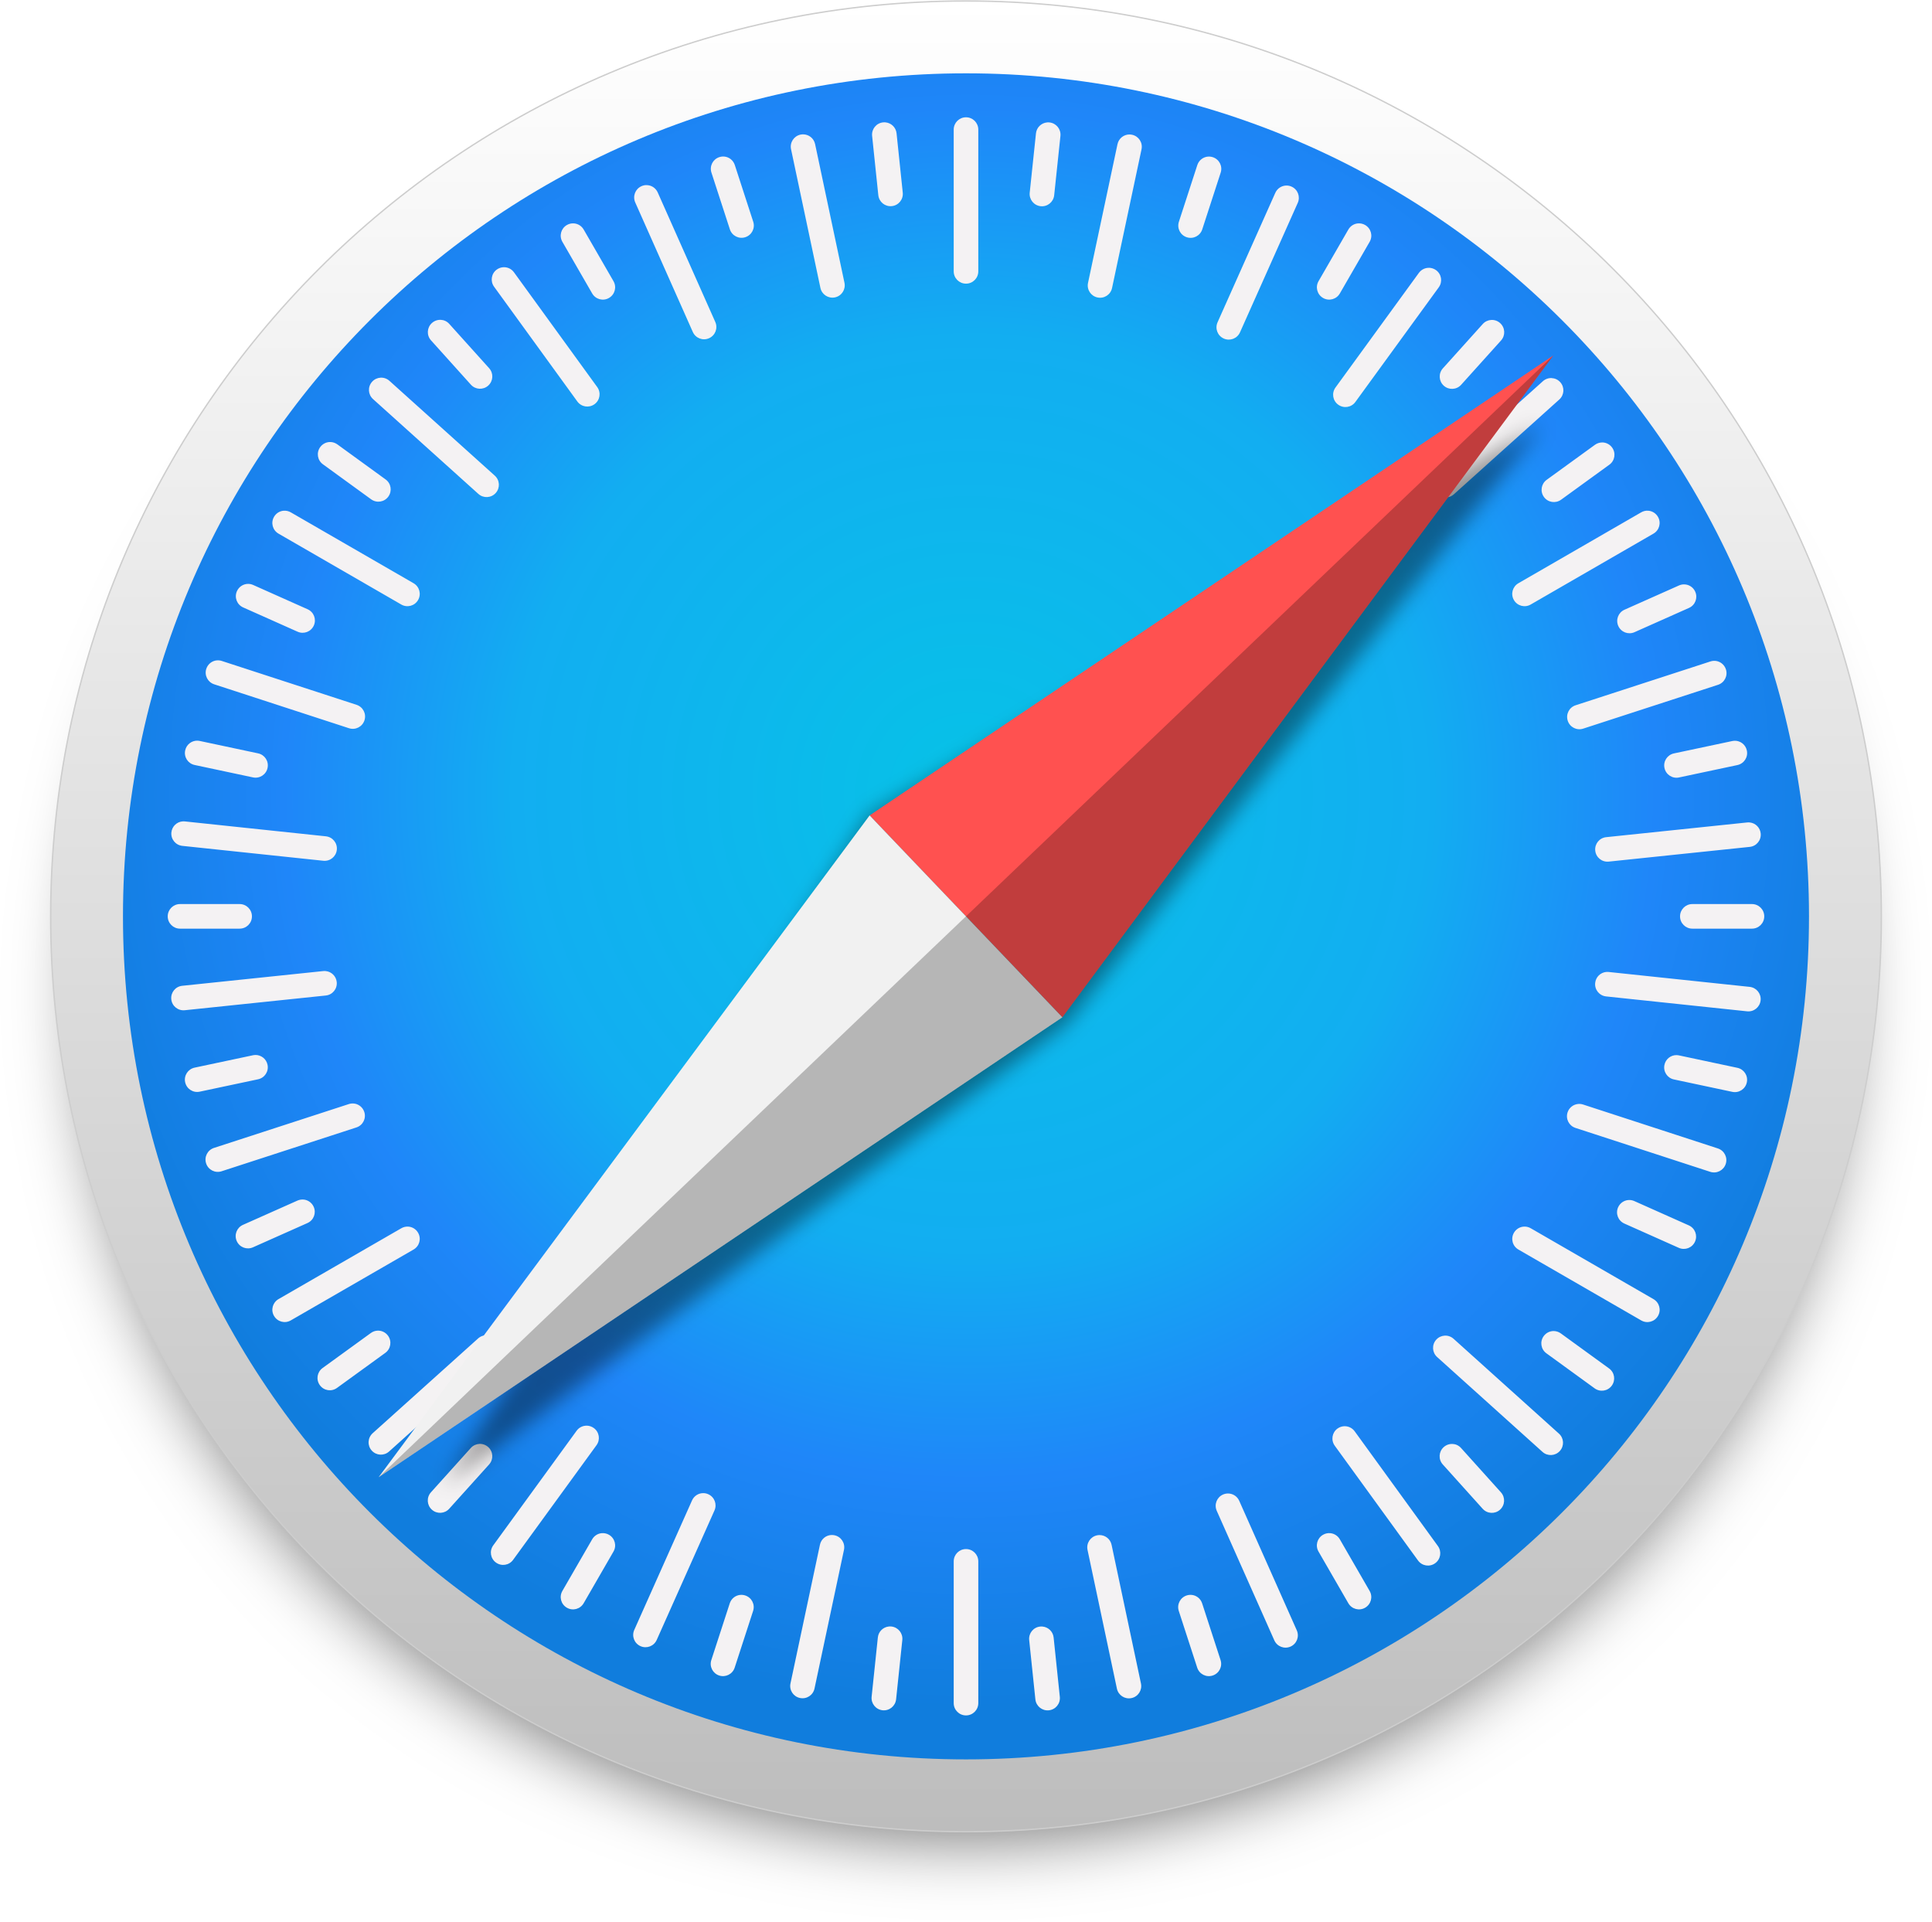
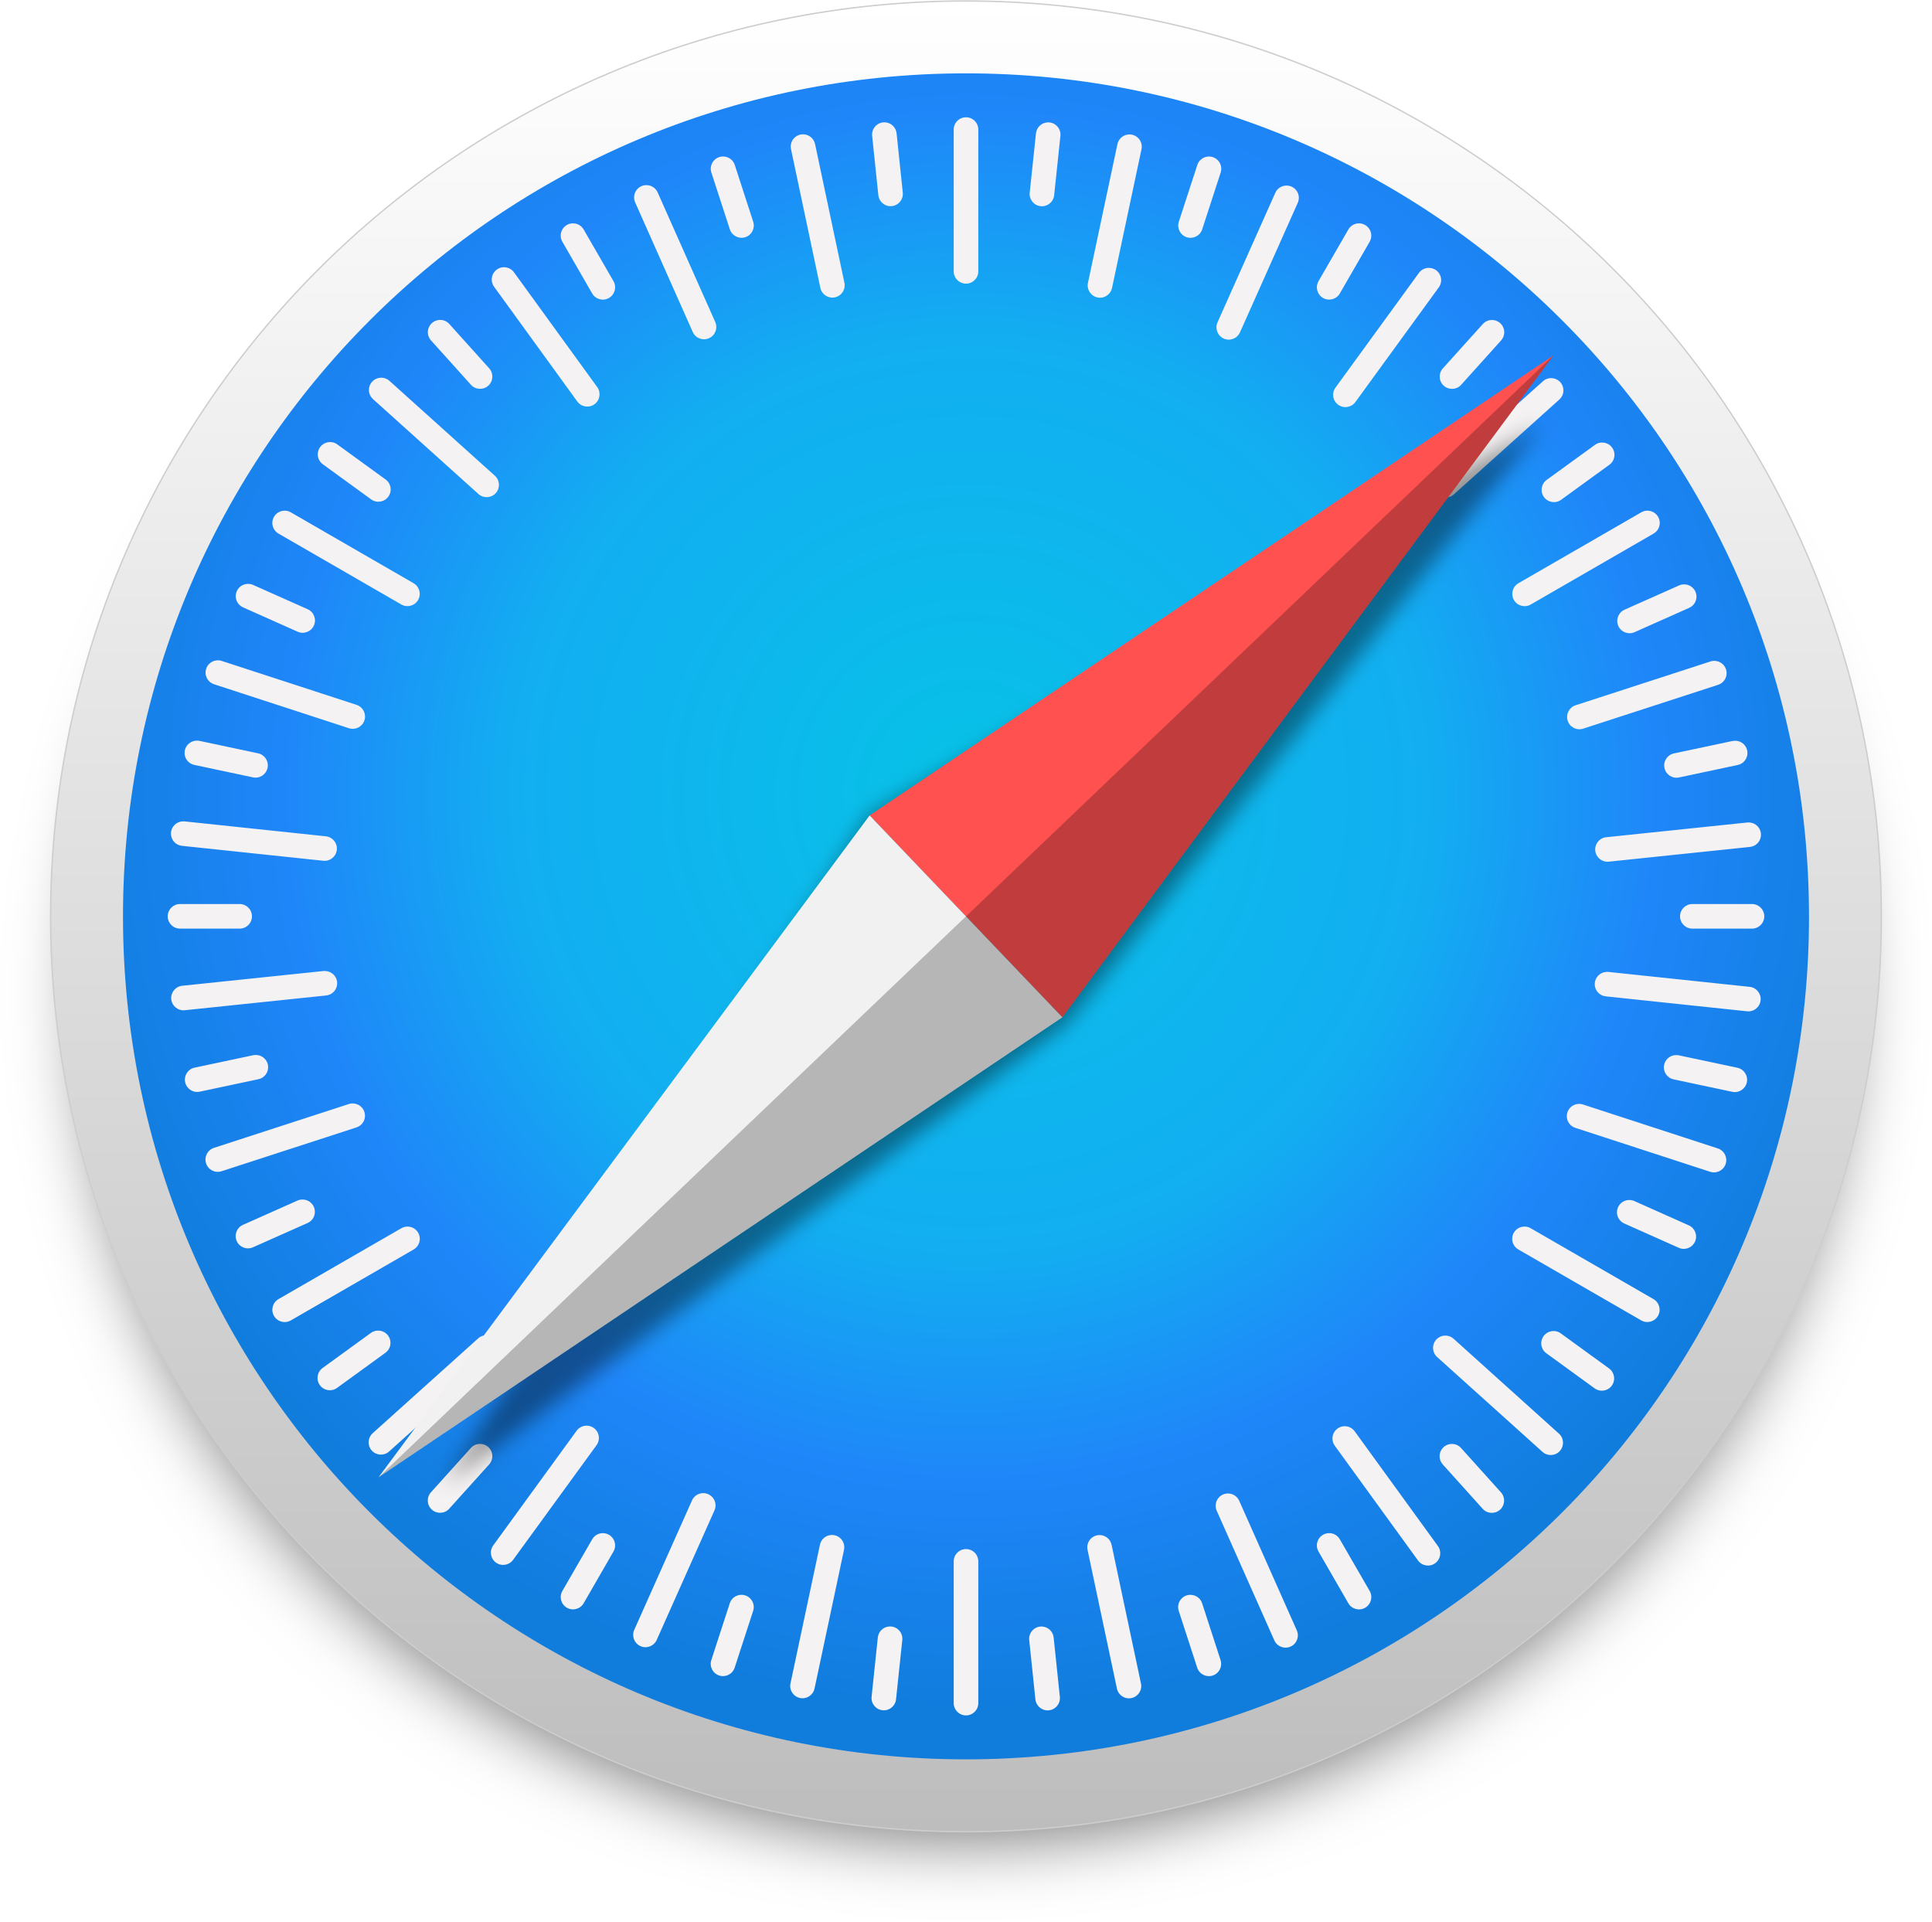
- <svg xmlns="http://www.w3.org/2000/svg" xmlns:xlink="http://www.w3.org/1999/xlink" viewBox="0 0 66.166 65.804">
+ <svg xmlns="http://www.w3.org/2000/svg" xmlns:xlink="http://www.w3.org/1999/xlink" aria-hidden="true" viewBox="0 0 66.166 65.804" role="img" focusable="false">
  <defs>
    <linearGradient id="b">
      <stop offset="0" stop-color="#06c2e7" />
      <stop offset=".25" stop-color="#0db8ec" />
      <stop offset=".5" stop-color="#12aef1" />
      <stop offset=".75" stop-color="#1f86f9" />
      <stop offset="1" stop-color="#107ddd" />
    </linearGradient>
    <linearGradient id="a">
      <stop offset="0" stop-color="#bdbdbd" />
      <stop offset="1" stop-color="#fff" />
    </linearGradient>
-     <linearGradient xlink:href="#a" id="d" x1="412.975" x2="412.975" y1="237.608" y2="59.392" gradientTransform="translate(206.7902 159.7726) scale(.35154)" gradientUnits="userSpaceOnUse" />
+     <linearGradient xlink:href="#a" id="d" x1="412.975" x2="412.975" y1="237.608" y2="59.392" gradientTransform="translate(206.79 159.773)scale(.35154)" gradientUnits="userSpaceOnUse" />
    <filter id="f" width="1.042" height="1.045" x="-.021" y="-.022" color-interpolation-filters="sRGB">
      <feGaussianBlur stdDeviation=".958" />
    </filter>
    <filter id="c" width="1.096" height="1.096" x="-.048" y="-.048" color-interpolation-filters="sRGB">
      <feGaussianBlur stdDeviation="3.564" />
    </filter>
-     <radialGradient xlink:href="#b" id="e" cx="413.061" cy="136.818" r="82.125" fx="413.061" fy="136.818" gradientTransform="translate(194.5447 155.5804) scale(.38143)" gradientUnits="userSpaceOnUse" />
+     <radialGradient xlink:href="#b" id="e" cx="413.061" cy="136.818" r="82.125" fx="413.061" fy="136.818" gradientTransform="translate(194.545 155.58)scale(.38143)" gradientUnits="userSpaceOnUse" />
  </defs>
-   <path d="M502.083 148.5a89.108 89.108 0 0 1-89.108 89.108A89.108 89.108 0 0 1 323.867 148.5 89.108 89.108 0 0 1 412.975 59.392 89.108 89.108 0 0 1 502.083 148.5Z" filter="url(#c)" opacity=".53" paint-order="markers stroke fill" transform="matrix(.33865 0 0 .3261 -106.7696 -14.47833)" />
-   <path fill="url(#d)" stroke="#cdcdcd" stroke-linecap="round" stroke-linejoin="round" stroke-width=".093" d="M383.294 211.977a31.325 31.325 0 0 1-31.325 31.325 31.325 31.325 0 0 1-31.325-31.325 31.325 31.325 0 0 1 31.325-31.325 31.325 31.325 0 0 1 31.325 31.325z" paint-order="markers stroke fill" transform="translate(-318.8856 -180.595)" />
-   <path fill="url(#e)" d="M380.839 211.977a28.871 28.871 0 0 1-28.871 28.871 28.871 28.871 0 0 1-28.871-28.871 28.871 28.871 0 0 1 28.871-28.871 28.871 28.871 0 0 1 28.871 28.871z" paint-order="markers stroke fill" transform="translate(-318.8856 -180.595)" />
-   <path fill="#f4f2f3" d="M33.083 4.017c-.233 0-.421.188-.421.421V9.293c0 .233.188.421.421.421.233 0 .421-.188.421-.421V4.438c0-.233-.188-.421-.421-.421zm-2.754.174c-.028-.003-.057-.003-.086 0-.232.024-.399.23-.375.462l.212 2.031c.024.232.23.399.462.375.232-.024.399-.23.375-.462l-.212-2.031c-.021-.203-.182-.356-.377-.375zm5.527.002c-.195.019-.356.172-.377.375l-.214 2.031c-.024.232.143.438.375.463.232.024.438-.143.463-.375l.214-2.031c.024-.232-.143-.438-.375-.463-.029-.003-.058-.003-.085-.001zm-8.355.408c-.028 0-.057.003-.085.009-.228.048-.373.271-.325.499l1.006 4.75c.048.228.271.373.499.325.228-.048.373-.271.325-.499l-1.006-4.75c-.042-.2-.218-.335-.414-.334zm11.184.004c-.196-.002-.372.134-.414.334l-1.009 4.749c-.049.228.096.451.324.499.228.049.451-.096.499-.324l1.009-4.749c.049-.228-.096-.451-.324-.499-.029-.006-.057-.009-.085-.009zM24.801 5.362c-.054-.005-.111.001-.166.019-.222.072-.342.308-.27.53l.631 1.942c.072.222.309.342.53.27.222-.072.342-.309.27-.53l-.631-1.942c-.054-.166-.201-.276-.364-.29zm16.568.001c-.163.014-.31.123-.364.29l-.631 1.942c-.072.222.048.458.27.53.222.072.458-.048.53-.27l.631-1.942c.072-.222-.048-.458-.27-.53-.055-.018-.112-.024-.166-.019zm-19.237.976c-.055.001-.11.013-.163.037-.213.095-.308.342-.214.556l1.972 4.437c.095.213.342.308.556.214.213-.095.309-.342.214-.556l-1.972-4.437c-.071-.16-.228-.254-.392-.25zm21.937.015c-.164-.003-.321.09-.393.25l-1.978 4.434c-.095.213-0.0.461.213.556.213.095.461 0.0.556-.213L44.445 6.947c.095-.213 0-.461-.213-.556-.053-.024-.109-.036-.163-.037zM19.654 7.65c-.081-.006-.164.012-.24.056-.202.117-.271.373-.154.575l1.021 1.769c.117.202.373.271.575.154.202-.117.271-.373.154-.575L19.989 7.86c-.073-.126-.2-.2-.335-.21zm26.859 0c-.135.009-.262.084-.335.21l-1.021 1.769c-.117.202-.048.458.154.575.202.117.458.048.575-.154l1.021-1.769c.117-.202.048-.458-.154-.575-.076-.044-.159-.061-.24-.056zM17.247 9.151c-.081.003-.162.029-.233.08-.189.137-.23.399-.093.588l2.851 3.93c.137.189.399.23.588.094.189-.137.23-.399.093-.588l-2.851-3.93c-.086-.118-.22-.178-.355-.174zm31.701.021c-.135-.005-.269.056-.355.173l-2.856 3.926c-.137.189-.096.451.093.588.189.137.451.096.588-.093l2.856-3.926c.137-.189.096-.451-.093-.588-.071-.051-.152-.078-.233-.081zm-33.852 1.782c-.107-.006-.217.03-.304.108-.173.156-.187.421-.031.594l1.366 1.518c.156.173.421.187.594.031.173-.156.187-.421.031-.595l-1.366-1.518c-.078-.087-.183-.134-.291-.139zm35.976.003c-.107.006-.213.052-.291.139l-1.366 1.518c-.156.173-.142.439.031.595.173.156.438.142.594-.031l1.367-1.518c.156-.173.142-.439-.031-.595-.087-.078-.196-.114-.304-.108zm-38.037 1.977c-.107.006-.213.052-.291.139-.156.173-.142.438.031.594l3.608 3.248c.173.156.438.142.594-.031.156-.173.142-.438-.031-.594l-3.609-3.248c-.087-.078-.196-.114-.304-.108zm40.108.014c-.107-.006-.217.03-.304.108l-3.611 3.246c-.173.156-.188.421-.032.594.156.173.421.188.595.032l3.611-3.246c.173-.156.188-.421.032-.594-.078-.087-.183-.134-.291-.139zm-41.822 2.19c-.135-.005-.269.056-.355.174-.137.189-.096.451.093.588l1.652 1.2c.189.137.451.096.588-.093.137-.189.096-.451-.093-.588l-1.652-1.2c-.071-.051-.152-.078-.233-.081zm43.535.015c-.081.003-.162.029-.233.08l-1.653 1.199c-.189.137-.231.399-.094.588.137.189.399.23.588.093l1.653-1.199c.189-.137.23-.399.093-.588-.086-.118-.22-.178-.355-.174zM9.719 17.49c-.135.009-.262.084-.335.21-.117.202-.048.458.154.575l4.205 2.428c.202.117.458.048.575-.154.117-.202.048-.458-.154-.575l-4.205-2.428c-.076-.044-.159-.061-.24-.056zm46.727 0c-.081-.006-.164.012-.24.056l-4.205 2.428c-.202.117-.271.373-.154.575.117.202.373.271.575.154l4.205-2.428c.202-.117.271-.373.154-.575-.073-.126-.2-.2-.335-.21zm-47.939 2.506c-.164-.004-.321.09-.393.25-.095.213-0.0.461.213.556l1.865.832c.213.095.461 0.0.556-.213.095-.213-0-.461-.213-.556l-1.865-.832c-.053-.024-.109-.036-.163-.037zm49.158.017c-.055.001-.11.013-.164.037l-1.866.831c-.213.095-.308.343-.213.556.095.213.343.308.556.213l1.866-.831c.213-.095.308-.343.213-.556-.071-.16-.228-.253-.392-.25zM7.429 22.615c-.163.014-.31.123-.364.289-.072.222.048.458.27.531l4.616 1.504c.222.072.458-.048.531-.27.072-.222-.048-.458-.27-.531L7.595 22.635c-.055-.018-.112-.024-.166-.019zm51.315.018c-.054-.005-.111.001-.166.019l-4.617 1.501c-.222.072-.342.309-.27.53.072.222.309.342.53.27l4.617-1.501c.222-.072.342-.309.27-.53-.054-.166-.201-.276-.364-.29zM6.756 25.365c-.196-.002-.372.134-.414.334-.049.228.096.451.324.499l1.998.425c.228.049.451-.096.499-.324.049-.228-.096-.451-.324-.499l-1.998-.425c-.029-.006-.057-.009-.085-.009zm52.655.004c-.028 0-.056.004-.085.009l-1.998.424c-.228.049-.373.271-.324.499.049.228.271.373.499.324l1.998-.424c.228-.049.373-.271.324-.499-.042-.2-.218-.335-.414-.334zM6.247 28.13c-.195.019-.356.172-.377.375-.025.232.142.438.374.463l4.828.51c.232.025.438-.142.463-.374.025-.232-.142-.438-.374-.463l-4.828-.51c-.029-.003-.058-.003-.085-0zm53.676.036c-.028-.003-.057-.003-.086 0l-4.829.504c-.232.024-.399.23-.375.462.024.232.23.399.462.375l4.829-.504c.232-.024.399-.23.375-.462-.021-.203-.182-.356-.377-.375zM6.165 30.961c-.233 0-.421.188-.421.421 0 .233.188.421.421.421h2.042c.233 0 .421-.188.421-.421 0-.233-.188-.421-.421-.421zm51.793 0c-.233 0-.421.188-.421.421 0.0.233.188.421.421.421h2.042c.233 0 .421-.188.421-.421 0-.233-.188-.421-.421-.421zM11.155 33.256c-.028-.003-.056-.003-.085 0l-4.829.504c-.232.024-.399.23-.375.462.024.232.23.399.462.375l4.829-.504c.232-.024.399-.23.375-.462-.021-.203-.182-.356-.377-.375zm43.853.03c-.195.019-.356.172-.377.375-.025.232.142.438.374.463l4.828.51c.232.025.438-.143.463-.374.025-.232-.143-.438-.374-.463l-4.828-.51c-.029-.003-.058-.003-.086-0zm-46.26 2.844c-.028 0-.057.003-.085.009l-1.998.424c-.228.049-.373.271-.324.499.049.228.271.373.499.324l1.998-.424c.228-.049.373-.271.324-.499-.042-.2-.218-.335-.414-.334zm48.669.004c-.196-.002-.372.134-.414.334-.049.228.096.451.324.499l1.998.425c.228.049.451-.096.499-.324.049-.228-.096-.451-.324-.499l-1.998-.425c-.029-.006-.057-.009-.085-.009zm-45.305 1.658c-.054-.005-.111.001-.166.019L7.329 39.312c-.222.072-.342.309-.27.53.072.222.309.342.53.27l4.617-1.501c.222-.072.342-.309.27-.53-.054-.166-.201-.276-.364-.29zm41.937.015c-.163.014-.31.123-.364.289-.072.222.048.458.27.531l4.616 1.504c.222.072.458-.048.531-.27.072-.222-.048-.458-.27-.531l-4.616-1.504c-.055-.018-.112-.024-.166-.019zm-43.699 3.273c-.055.001-.11.013-.163.036l-1.866.831c-.213.095-.308.343-.213.556.095.213.343.308.556.213l1.866-.831c.213-.095.308-.343.213-.556-.071-.16-.228-.253-.392-.25zm45.459.016c-.164-.004-.321.09-.393.25-.095.213-0.0.461.213.556l1.865.832c.213.095.461 0.0.556-.213.095-.213 0-.461-.213-.556l-1.865-.832c-.053-.024-.109-.036-.163-.037zm-41.826.912c-.081-.006-.164.012-.24.056L9.538 44.49c-.202.117-.271.373-.154.575.117.202.373.271.575.154l4.205-2.427c.202-.117.271-.373.154-.575-.073-.126-.2-.2-.335-.21zm38.2 0c-.135.009-.262.084-.335.21-.117.202-.048.459.154.575l4.205 2.427c.202.117.459.048.575-.154.117-.202.048-.458-.154-.575l-4.205-2.428c-.076-.044-.159-.061-.24-.056zm-39.249 3.562c-.081.003-.162.029-.233.081l-1.653 1.199c-.189.137-.231.399-.094.588.137.189.399.231.588.093l1.653-1.199c.189-.137.231-.399.094-.588-.086-.118-.22-.179-.355-.174zm40.288.014c-.135-.005-.269.056-.355.174-.137.189-.096.451.093.588l1.652 1.2c.189.137.451.096.588-.093.137-.189.096-.451-.093-.588l-1.652-1.2c-.071-.051-.152-.078-.233-.081zm-36.544.145c-.107-.006-.217.03-.304.108l-3.611 3.246c-.173.156-.188.421-.032.594.156.173.421.188.594.032l3.611-3.246c.173-.156.188-.421.032-.594-.078-.087-.183-.134-.291-.139zm32.8.012c-.107.006-.213.052-.291.139-.156.173-.142.438.031.594l3.608 3.248c.173.156.439.142.595-.031.156-.173.142-.438-.031-.594l-3.609-3.248c-.087-.078-.196-.114-.304-.108zm-29.375 3.084c-.135-.005-.27.055-.355.173l-2.856 3.926c-.137.189-.096.451.093.588.189.137.451.096.588-.093l2.856-3.926c.137-.189.096-.451-.093-.588-.071-.051-.152-.078-.233-.081zm25.936.018c-.081.003-.162.029-.233.08-.189.137-.23.399-.094.588l2.851 3.93c.137.189.399.231.588.094.189-.137.23-.399.094-.588l-2.851-3.93c-.086-.118-.22-.178-.355-.174zm-29.623.606c-.107.006-.213.052-.291.139l-1.366 1.518c-.156.173-.142.439.031.595.173.156.438.142.594-.031l1.367-1.518c.156-.173.142-.439-.031-.595-.087-.078-.196-.114-.304-.108zm33.331.002c-.107-.006-.217.03-.304.108-.173.156-.187.421-.031.594l1.366 1.518c.156.173.421.187.594.031.173-.156.187-.421.031-.595l-1.366-1.518c-.078-.087-.183-.134-.291-.139zm-25.655 1.684c-.164-.004-.321.09-.392.25l-1.978 4.434c-.095.213-0.0.461.213.556.213.095.461 0.0.556-.213l1.978-4.434c.095-.213 0-.461-.213-.556-.053-.024-.109-.036-.163-.037zm17.956.012c-.055.001-.11.013-.164.036-.213.095-.308.342-.214.556l1.972 4.437c.095.213.343.308.556.214.213-.095.308-.342.214-.556l-1.972-4.437c-.071-.16-.228-.253-.392-.25zM20.616 52.505c-.135.009-.262.084-.335.21l-1.021 1.769c-.117.202-.048.458.154.575.202.117.458.048.575-.154l1.021-1.769c.117-.202.048-.458-.154-.575-.076-.044-.159-.061-.24-.056zm24.934 0c-.081-.006-.164.012-.24.056-.202.117-.271.373-.154.575l1.021 1.769c.117.202.373.271.575.154.202-.117.271-.373.154-.575l-1.021-1.769c-.073-.126-.2-.2-.335-.21zm-17.055.063c-.196-.002-.372.134-.414.334l-1.009 4.749c-.049.228.096.451.324.499.228.049.451-.096.499-.324l1.009-4.749c.049-.228-.096-.451-.324-.499-.029-.006-.057-.009-.085-.009zm9.16.003c-.028 0-.056.003-.085.009-.228.048-.373.271-.325.499l1.006 4.75c.048.228.271.373.499.325.228-.048.373-.271.325-.499l-1.006-4.75c-.042-.2-.218-.335-.414-.334zm-4.572.479c-.233 0-.421.188-.421.421v4.855c0 .233.188.421.421.421.233 0 .421-.188.421-.421v-4.855c0-.233-.188-.421-.421-.421zm-7.727 1.569c-.163.014-.31.123-.364.29l-.631 1.942c-.072.222.048.458.27.53.222.072.458-.049.53-.27l.631-1.942c.072-.222-.048-.458-.27-.53-.055-.018-.112-.024-.166-.019zm15.45.001c-.054-.005-.111.001-.166.019-.222.072-.342.309-.27.53l.631 1.942c.072.222.309.342.53.27.222-.072.342-.308.27-.53l-.631-1.942c-.054-.166-.201-.276-.364-.29zm-10.365 1.082c-.195.019-.356.172-.377.375l-.213 2.031c-.024.232.143.438.375.463.232.024.438-.143.463-.375l.213-2.031c.024-.232-.143-.438-.375-.463-.029-.003-.058-.003-.085-0zm5.267.002c-.028-.003-.057-.003-.086 0-.232.024-.399.23-.375.462l.212 2.031c.024.232.23.399.462.375.232-.024.399-.23.375-.462l-.212-2.031c-.021-.203-.182-.356-.377-.375z" paint-order="markers stroke fill" />
-   <path d="m469.096 100.607-65.51 38.061-41.42 65.207 60.594-44.881z" filter="url(#f)" opacity=".409" paint-order="markers stroke fill" transform="translate(-112.0954 -20.8224) scale(.35154)" />
-   <path fill="#ff5150" d="m36.383 34.838-6.601-6.913 23.416-15.752z" paint-order="markers stroke fill" />
-   <path fill="#f1f1f1" d="m36.383 34.838-6.601-6.913-16.815 22.665z" paint-order="markers stroke fill" />
-   <path d="m12.967 50.59 23.416-15.752 16.815-22.665z" opacity=".243" />
+   <path d="M502.083 148.5a89.11 89.11 0 0 1-89.108 89.108 89.11 89.11 0 0 1-89.108-89.108 89.11 89.11 0 0 1 89.108-89.108 89.11 89.11 0 0 1 89.108 89.108" filter="url(#c)" opacity=".53" paint-order="markers stroke fill" transform="matrix(.33865 0 0 .3261 -106.77 -14.478)" />
+   <path fill="url(#d)" stroke="#cdcdcd" stroke-linecap="round" stroke-linejoin="round" stroke-width=".093" d="M383.294 211.977a31.325 31.325 0 0 1-31.325 31.325 31.325 31.325 0 0 1-31.326-31.325 31.325 31.325 0 0 1 31.326-31.325 31.325 31.325 0 0 1 31.325 31.325" paint-order="markers stroke fill" transform="translate(-318.886 -180.595)" />
+   <path fill="url(#e)" d="M380.84 211.977a28.87 28.87 0 0 1-28.871 28.87 28.87 28.87 0 0 1-28.871-28.87 28.87 28.87 0 0 1 28.87-28.87 28.87 28.87 0 0 1 28.871 28.87" paint-order="markers stroke fill" transform="translate(-318.886 -180.595)" />
+   <path fill="#f4f2f3" d="M33.083 4.017a.42.42 0 0 0-.421.42v4.856a.42.42 0 1 0 .842 0V4.438a.42.42 0 0 0-.421-.421m-2.754.174a.42.42 0 0 0-.46.463l.212 2.03a.42.42 0 1 0 .837-.087l-.212-2.03a.42.42 0 0 0-.377-.376m5.527.002a.42.42 0 0 0-.377.375l-.214 2.03a.42.42 0 1 0 .837.089l.214-2.031a.42.42 0 0 0-.46-.463M27.5 4.6a.42.42 0 0 0-.41.508l1.005 4.75a.42.42 0 1 0 .824-.174l-1.005-4.75A.42.42 0 0 0 27.5 4.6m11.183.004a.42.42 0 0 0-.414.333l-1.009 4.75a.42.42 0 1 0 .824.175l1.009-4.75a.42.42 0 0 0-.41-.508M24.8 5.361a.42.42 0 0 0-.437.55l.632 1.942a.42.42 0 1 0 .8-.26l-.63-1.942a.42.42 0 0 0-.365-.29m16.568.001a.42.42 0 0 0-.364.29l-.632 1.942a.42.42 0 1 0 .8.26l.632-1.942a.42.42 0 0 0-.436-.55M22.13 6.34a.42.42 0 0 0-.377.592l1.972 4.437a.42.42 0 1 0 .77-.342L22.523 6.59a.42.42 0 0 0-.393-.25m21.937.015a.42.42 0 0 0-.392.25l-1.978 4.434a.42.42 0 1 0 .769.343l1.978-4.434a.42.42 0 0 0-.377-.593M19.654 7.65a.42.42 0 0 0-.394.63l1.02 1.77a.42.42 0 1 0 .73-.421L19.989 7.86a.42.42 0 0 0-.335-.21m26.858 0a.42.42 0 0 0-.335.21l-1.021 1.769a.42.42 0 1 0 .73.42l1.02-1.768a.42.42 0 0 0-.394-.63m-29.265 1.5a.422.422 0 0 0-.326.669l2.85 3.93a.42.42 0 1 0 .682-.494l-2.85-3.93a.42.42 0 0 0-.356-.174m31.702.022a.42.42 0 0 0-.356.174l-2.856 3.926a.42.42 0 1 0 .681.495l2.856-3.926a.42.42 0 0 0-.325-.669m-33.852 1.783a.42.42 0 0 0-.335.702l1.366 1.518a.42.42 0 1 0 .626-.563l-1.366-1.518a.42.42 0 0 0-.291-.14m35.975.003a.42.42 0 0 0-.29.139l-1.367 1.517a.42.42 0 1 0 .625.564l1.367-1.518a.42.42 0 0 0-.335-.702m-38.037 1.977a.42.42 0 0 0-.26.733l3.61 3.249a.42.42 0 1 0 .563-.626l-3.609-3.248a.42.42 0 0 0-.304-.108m40.109.014a.42.42 0 0 0-.304.108l-3.61 3.245a.42.42 0 1 0 .562.626l3.61-3.245a.42.42 0 0 0-.258-.734m-41.823 2.19a.42.42 0 0 0-.262.762l1.652 1.2a.42.42 0 1 0 .495-.681l-1.652-1.2a.4.4 0 0 0-.233-.081m43.535.015a.4.4 0 0 0-.233.08l-1.653 1.2a.42.42 0 1 0 .495.681l1.653-1.2a.42.42 0 0 0-.262-.76M9.72 17.49a.42.42 0 0 0-.18.785l4.204 2.427a.42.42 0 1 0 .42-.729L9.96 17.546a.4.4 0 0 0-.24-.056m46.728 0a.4.4 0 0 0-.24.056l-4.205 2.427a.42.42 0 1 0 .42.73l4.206-2.428a.42.42 0 0 0-.181-.785m-47.94 2.506a.42.42 0 0 0-.18.806l1.866.832a.42.42 0 1 0 .343-.77l-1.866-.831a.4.4 0 0 0-.163-.037m49.158.017a.4.4 0 0 0-.164.037l-1.865.83a.42.42 0 1 0 .342.77l1.866-.831a.42.42 0 0 0-.179-.806M7.429 22.615a.42.42 0 0 0-.094.82l4.615 1.504a.42.42 0 1 0 .261-.8l-4.616-1.504a.4.4 0 0 0-.166-.02m51.314.018a.4.4 0 0 0-.166.02l-4.617 1.5a.42.42 0 1 0 .26.801l4.617-1.5a.42.42 0 0 0-.094-.82M6.756 25.365a.42.42 0 0 0-.09.833l1.998.424a.42.42 0 1 0 .175-.823l-1.998-.425a.4.4 0 0 0-.085-.009m52.655.004-.085.009-1.998.424a.42.42 0 1 0 .175.823l1.998-.424a.42.42 0 0 0-.09-.833zM6.247 28.13a.42.42 0 0 0-.003.838l4.828.51a.42.42 0 1 0 .089-.837l-4.829-.51a.4.4 0 0 0-.085 0m53.676.037a.4.4 0 0 0-.085 0l-4.83.504a.42.42 0 1 0 .088.837l4.83-.504a.42.42 0 0 0-.003-.837M6.165 30.96a.42.42 0 1 0 0 .842h2.043a.42.42 0 1 0 0-.842zm51.793 0a.42.42 0 1 0 0 .842h2.043a.42.42 0 1 0 0-.842zm-46.803 2.295a.4.4 0 0 0-.085 0l-4.83.504a.42.42 0 1 0 .088.838l4.83-.504a.42.42 0 0 0-.003-.838m43.853.03a.42.42 0 0 0-.003.838l4.828.51a.42.42 0 1 0 .089-.837l-4.828-.51a.4.4 0 0 0-.086-.001M8.748 36.13a.4.4 0 0 0-.085.009l-1.998.424a.42.42 0 1 0 .175.823l1.998-.424a.42.42 0 0 0-.09-.833zm48.67.004a.42.42 0 0 0-.09.833l1.997.424a.42.42 0 1 0 .175-.824l-1.998-.424a.4.4 0 0 0-.085-.01zM12.111 37.79a.4.4 0 0 0-.166.02l-4.617 1.5a.42.42 0 1 0 .26.801l4.617-1.5a.42.42 0 0 0-.094-.82m41.937.015a.42.42 0 0 0-.094.82l4.616 1.504a.42.42 0 1 0 .26-.8l-4.615-1.504a.4.4 0 0 0-.167-.02M10.35 41.08a.4.4 0 0 0-.163.036l-1.866.831a.42.42 0 1 0 .342.769l1.866-.83a.42.42 0 0 0-.179-.806m45.459.016a.42.42 0 0 0-.18.805l1.865.832a.42.42 0 1 0 .343-.769l-1.865-.832a.4.4 0 0 0-.163-.036m-41.826.912a.4.4 0 0 0-.24.056L9.538 44.49a.42.42 0 1 0 .421.73l4.205-2.428a.42.42 0 0 0-.181-.785m38.2 0a.42.42 0 0 0-.181.785l4.205 2.427a.42.42 0 1 0 .42-.729l-4.204-2.427a.4.4 0 0 0-.24-.056m-39.249 3.562a.4.4 0 0 0-.233.08l-1.653 1.2a.42.42 0 1 0 .495.682l1.653-1.2a.42.42 0 0 0-.262-.762m40.288.015a.42.42 0 0 0-.262.762l1.652 1.2a.42.42 0 1 0 .495-.681l-1.652-1.2a.4.4 0 0 0-.233-.081m-36.544.145a.42.42 0 0 0-.304.108l-3.61 3.245a.42.42 0 1 0 .562.626l3.61-3.245a.42.42 0 0 0-.258-.734m32.8.011a.421.421 0 0 0-.26.734l3.609 3.248a.42.42 0 1 0 .563-.625l-3.608-3.249a.42.42 0 0 0-.304-.107m-29.375 3.084a.42.42 0 0 0-.355.173l-2.856 3.927a.42.42 0 1 0 .68.495l2.857-3.926a.42.42 0 0 0-.326-.669m25.936.018a.421.421 0 0 0-.326.668l2.85 3.93a.42.42 0 1 0 .682-.494l-2.851-3.93a.42.42 0 0 0-.355-.174m-29.623.606a.42.42 0 0 0-.29.14l-1.367 1.517a.42.42 0 1 0 .625.563l1.367-1.517a.42.42 0 0 0-.335-.703m33.331.002a.42.42 0 0 0-.335.702l1.366 1.518a.42.42 0 1 0 .626-.563l-1.366-1.518a.42.42 0 0 0-.291-.139m-25.655 1.684a.42.42 0 0 0-.393.25l-1.978 4.433a.42.42 0 1 0 .77.343l1.977-4.434a.42.42 0 0 0-.376-.592m17.955.012a.42.42 0 0 0-.377.592l1.972 4.437a.42.42 0 1 0 .77-.342l-1.972-4.437a.42.42 0 0 0-.393-.25m-21.431 1.359a.42.42 0 0 0-.335.21l-1.021 1.768a.42.42 0 1 0 .729.421l1.02-1.769a.42.42 0 0 0-.393-.63m24.934 0a.42.42 0 0 0-.394.63l1.021 1.77a.42.42 0 1 0 .73-.422l-1.022-1.769a.42.42 0 0 0-.335-.21m-17.054.063a.42.42 0 0 0-.415.334l-1.009 4.749a.42.42 0 1 0 .824.175l1.009-4.75a.42.42 0 0 0-.41-.508zm9.16.003a.42.42 0 0 0-.41.508l1.006 4.75a.42.42 0 1 0 .823-.175l-1.006-4.75a.42.42 0 0 0-.414-.333zm-4.573.48a.42.42 0 0 0-.421.42v4.855a.42.42 0 1 0 .842 0v-4.855a.42.42 0 0 0-.421-.42m-7.727 1.568a.42.42 0 0 0-.364.29l-.631 1.942a.42.42 0 1 0 .8.26l.632-1.942a.42.42 0 0 0-.437-.55m15.45 0a.42.42 0 0 0-.437.55l.632 1.943a.42.42 0 1 0 .8-.26l-.63-1.942a.42.42 0 0 0-.365-.29m-10.365 1.083a.42.42 0 0 0-.378.375l-.213 2.03a.42.42 0 1 0 .837.088l.214-2.03a.42.42 0 0 0-.46-.463m5.267.002a.42.42 0 0 0-.46.463l.212 2.03a.42.42 0 1 0 .837-.088l-.212-2.03a.42.42 0 0 0-.377-.375" paint-order="markers stroke fill" />
+   <path d="m469.096 100.607-65.51 38.061-41.42 65.207 60.595-44.882z" filter="url(#f)" opacity=".409" paint-order="markers stroke fill" transform="translate(-112.095 -20.822)scale(.35154)" />
+   <path fill="#ff5150" d="m36.383 34.838-6.6-6.913 23.416-15.752z" paint-order="markers stroke fill" />
+   <path fill="#f1f1f1" d="m36.383 34.838-6.6-6.913L12.966 50.59z" paint-order="markers stroke fill" />
+   <path d="m12.967 50.59 23.416-15.752L53.2 12.173z" opacity=".243" />
</svg>
